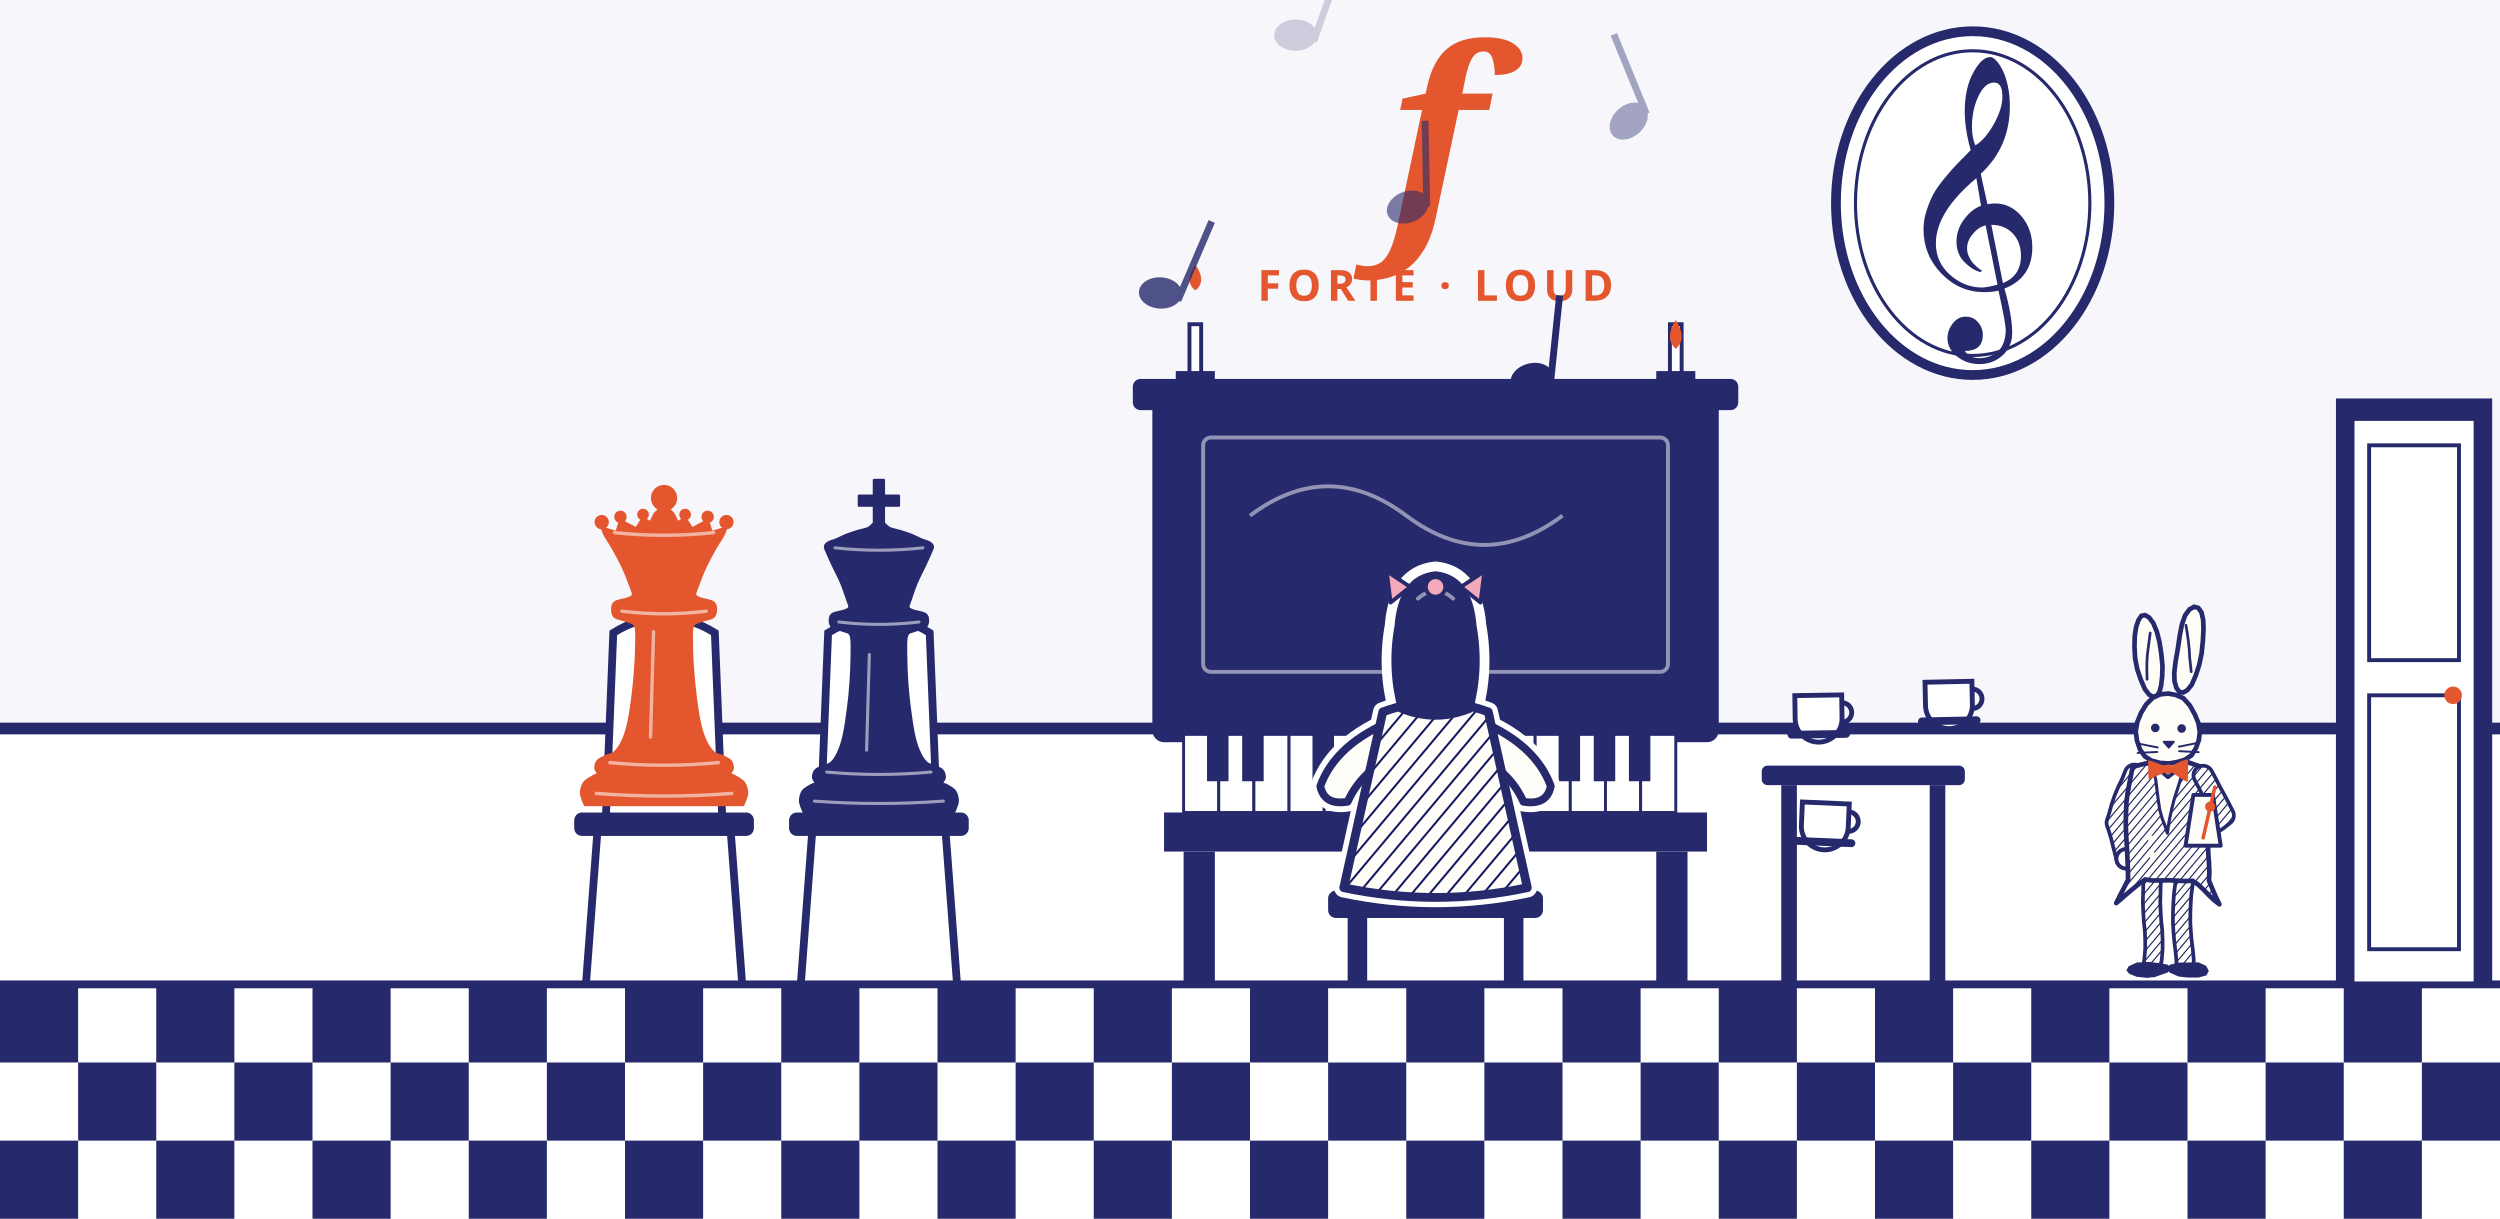
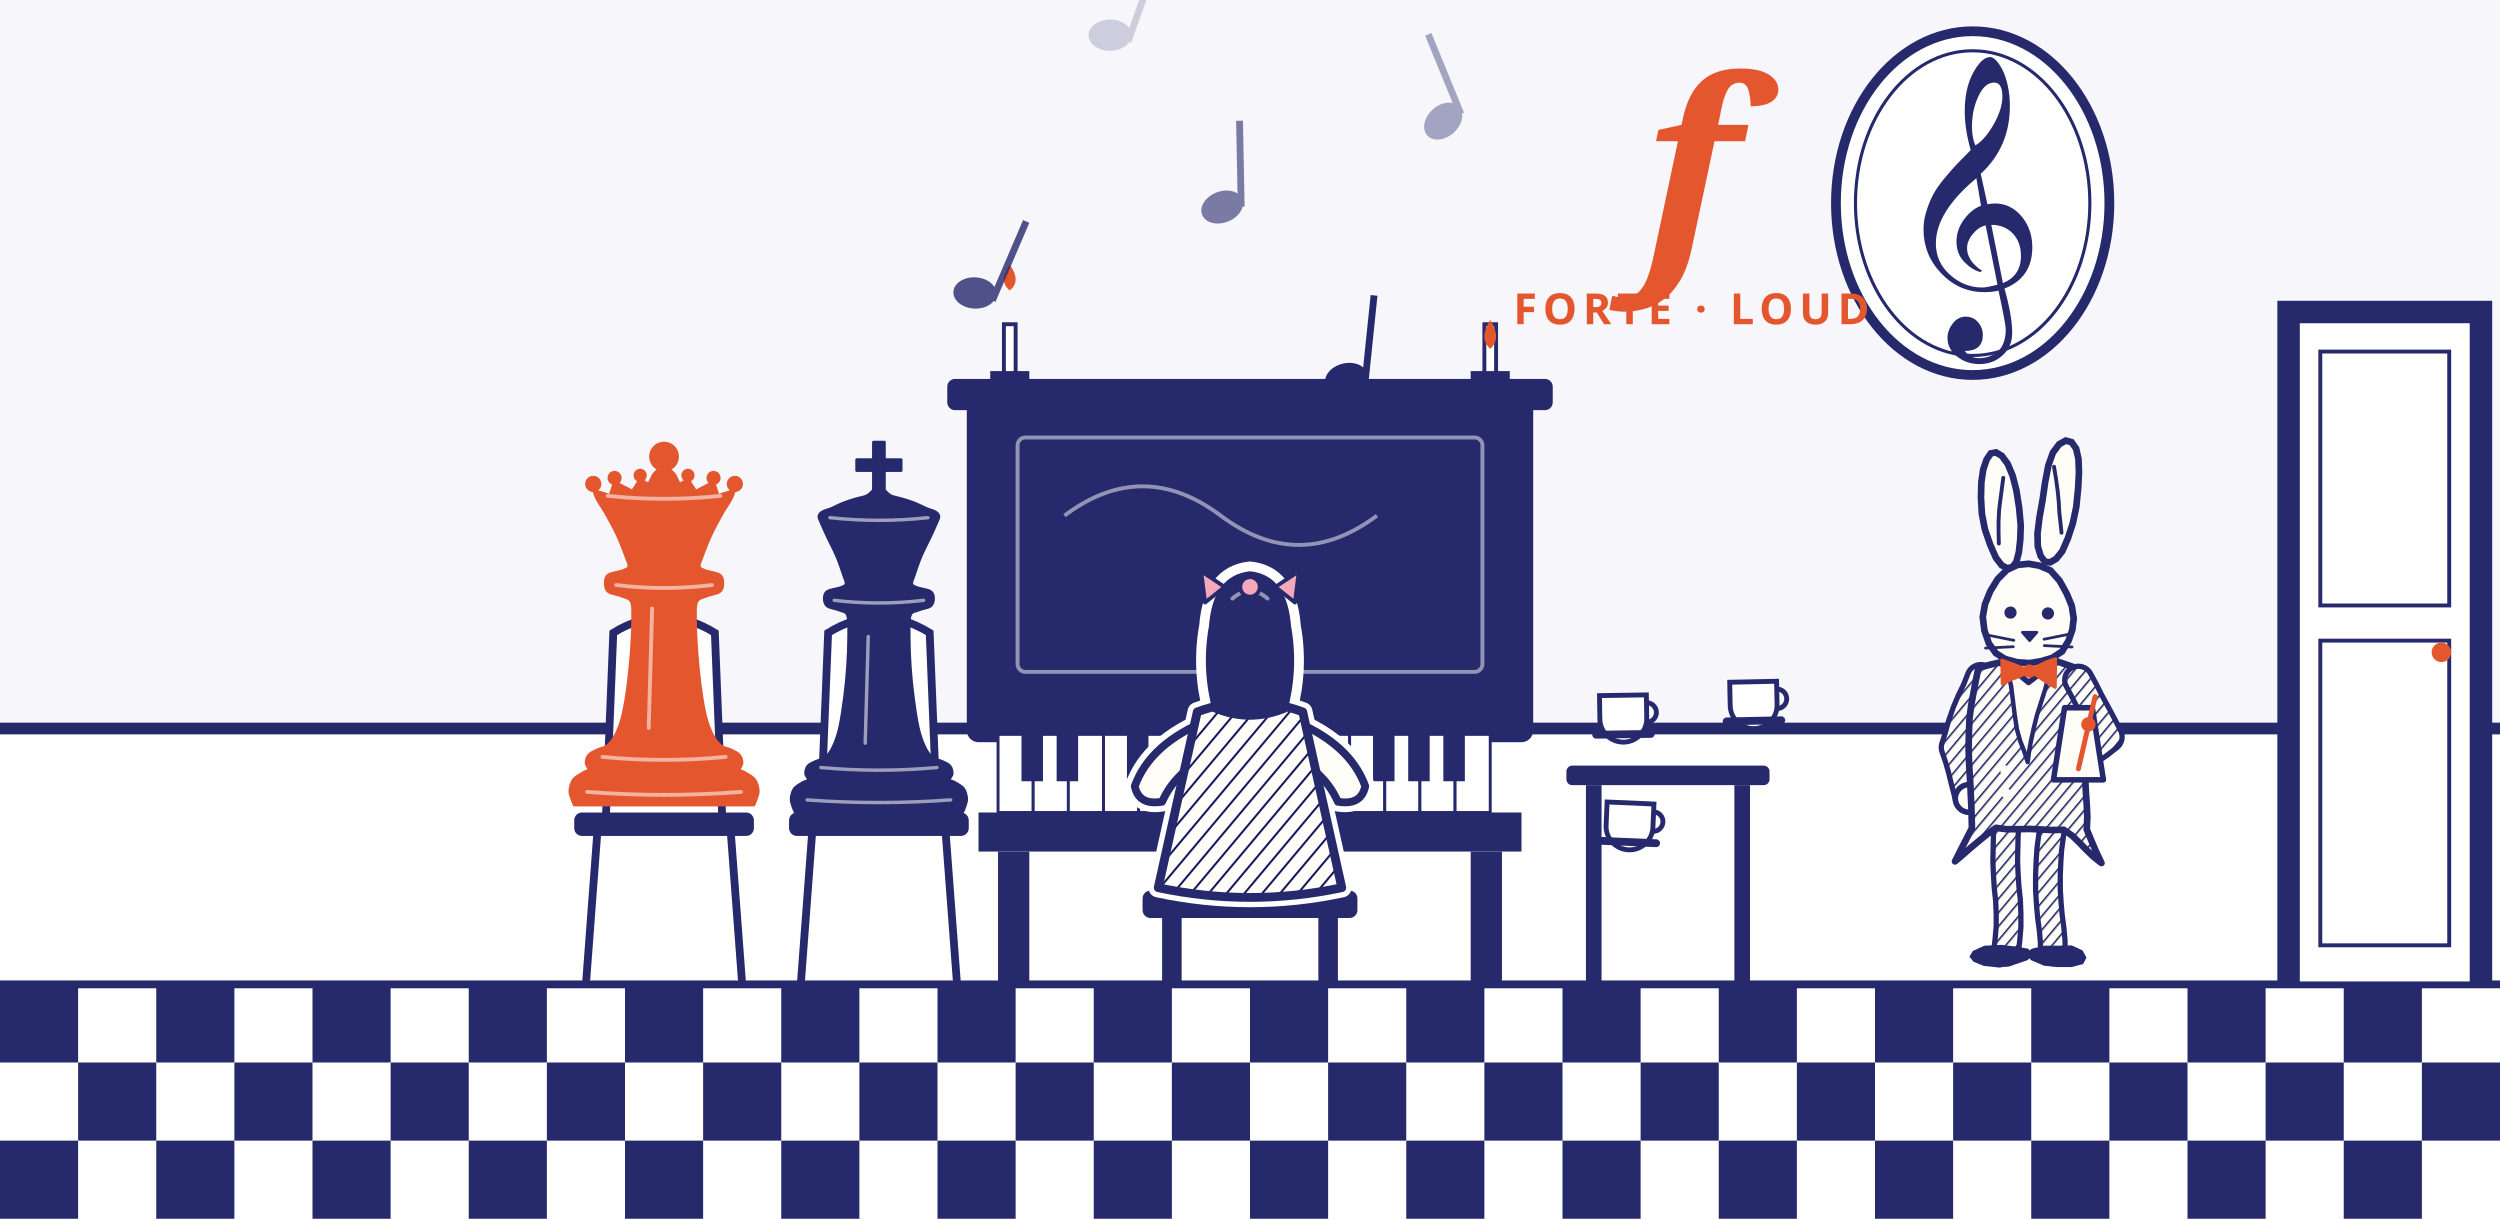
<svg xmlns="http://www.w3.org/2000/svg" viewBox="0 96 1280 624">
  <rect width="1280" height="600" fill="#f6f6fb" />
  <rect width="1280" height="16" fill="#26296b" />
  <rect y="16" width="1280" height="2" fill="#fff" />
  <rect x="6" y="24" width="8" height="8" fill="#26296b" />
  <rect x="22" y="24" width="8" height="8" fill="#26296b" />
  <rect x="38" y="24" width="8" height="8" fill="#26296b" />
  <rect x="54" y="24" width="8" height="8" fill="#26296b" />
  <rect x="70" y="24" width="8" height="8" fill="#26296b" />
  <rect x="86" y="24" width="8" height="8" fill="#26296b" />
  <rect x="102" y="24" width="8" height="8" fill="#26296b" />
  <rect x="118" y="24" width="8" height="8" fill="#26296b" />
  <rect x="134" y="24" width="8" height="8" fill="#26296b" />
  <rect x="150" y="24" width="8" height="8" fill="#26296b" />
  <rect x="166" y="24" width="8" height="8" fill="#26296b" />
  <rect x="182" y="24" width="8" height="8" fill="#26296b" />
  <rect x="198" y="24" width="8" height="8" fill="#26296b" />
  <rect x="214" y="24" width="8" height="8" fill="#26296b" />
  <rect x="230" y="24" width="8" height="8" fill="#26296b" />
  <rect x="246" y="24" width="8" height="8" fill="#26296b" />
  <rect x="262" y="24" width="8" height="8" fill="#26296b" />
  <rect x="278" y="24" width="8" height="8" fill="#26296b" />
  <rect x="294" y="24" width="8" height="8" fill="#26296b" />
  <rect x="310" y="24" width="8" height="8" fill="#26296b" />
  <rect x="326" y="24" width="8" height="8" fill="#26296b" />
  <rect x="342" y="24" width="8" height="8" fill="#26296b" />
  <rect x="358" y="24" width="8" height="8" fill="#26296b" />
  <rect x="374" y="24" width="8" height="8" fill="#26296b" />
  <rect x="390" y="24" width="8" height="8" fill="#26296b" />
  <rect x="406" y="24" width="8" height="8" fill="#26296b" />
  <rect x="422" y="24" width="8" height="8" fill="#26296b" />
  <rect x="438" y="24" width="8" height="8" fill="#26296b" />
  <rect x="454" y="24" width="8" height="8" fill="#26296b" />
  <rect x="470" y="24" width="8" height="8" fill="#26296b" />
  <rect x="486" y="24" width="8" height="8" fill="#26296b" />
  <rect x="502" y="24" width="8" height="8" fill="#26296b" />
  <rect x="518" y="24" width="8" height="8" fill="#26296b" />
  <rect x="534" y="24" width="8" height="8" fill="#26296b" />
  <rect x="550" y="24" width="8" height="8" fill="#26296b" />
  <rect x="566" y="24" width="8" height="8" fill="#26296b" />
  <rect x="582" y="24" width="8" height="8" fill="#26296b" />
  <rect x="598" y="24" width="8" height="8" fill="#26296b" />
  <rect x="614" y="24" width="8" height="8" fill="#26296b" />
  <rect x="630" y="24" width="8" height="8" fill="#26296b" />
  <rect x="646" y="24" width="8" height="8" fill="#26296b" />
  <rect x="662" y="24" width="8" height="8" fill="#26296b" />
  <rect x="678" y="24" width="8" height="8" fill="#26296b" />
  <rect x="694" y="24" width="8" height="8" fill="#26296b" />
  <rect x="710" y="24" width="8" height="8" fill="#26296b" />
  <rect x="726" y="24" width="8" height="8" fill="#26296b" />
  <rect x="742" y="24" width="8" height="8" fill="#26296b" />
  <rect x="758" y="24" width="8" height="8" fill="#26296b" />
  <rect x="774" y="24" width="8" height="8" fill="#26296b" />
  <rect x="790" y="24" width="8" height="8" fill="#26296b" />
  <rect x="806" y="24" width="8" height="8" fill="#26296b" />
  <rect x="822" y="24" width="8" height="8" fill="#26296b" />
  <rect x="838" y="24" width="8" height="8" fill="#26296b" />
  <rect x="854" y="24" width="8" height="8" fill="#26296b" />
  <rect x="870" y="24" width="8" height="8" fill="#26296b" />
  <rect x="886" y="24" width="8" height="8" fill="#26296b" />
  <rect x="902" y="24" width="8" height="8" fill="#26296b" />
  <rect x="918" y="24" width="8" height="8" fill="#26296b" />
  <rect x="934" y="24" width="8" height="8" fill="#26296b" />
  <rect x="950" y="24" width="8" height="8" fill="#26296b" />
  <rect x="966" y="24" width="8" height="8" fill="#26296b" />
  <rect x="982" y="24" width="8" height="8" fill="#26296b" />
  <rect x="998" y="24" width="8" height="8" fill="#26296b" />
  <rect x="1014" y="24" width="8" height="8" fill="#26296b" />
  <rect x="1030" y="24" width="8" height="8" fill="#26296b" />
  <rect x="1046" y="24" width="8" height="8" fill="#26296b" />
  <rect x="1062" y="24" width="8" height="8" fill="#26296b" />
  <rect x="1078" y="24" width="8" height="8" fill="#26296b" />
  <rect x="1094" y="24" width="8" height="8" fill="#26296b" />
  <rect x="1110" y="24" width="8" height="8" fill="#26296b" />
  <rect x="1126" y="24" width="8" height="8" fill="#26296b" />
  <rect x="1142" y="24" width="8" height="8" fill="#26296b" />
  <rect x="1158" y="24" width="8" height="8" fill="#26296b" />
  <rect x="1174" y="24" width="8" height="8" fill="#26296b" />
  <rect x="1190" y="24" width="8" height="8" fill="#26296b" />
  <rect x="1206" y="24" width="8" height="8" fill="#26296b" />
  <rect x="1222" y="24" width="8" height="8" fill="#26296b" />
  <rect x="1238" y="24" width="8" height="8" fill="#26296b" />
  <rect x="1254" y="24" width="8" height="8" fill="#26296b" />
  <rect x="1270" y="24" width="8" height="8" fill="#26296b" />
  <rect y="38" width="1280" height="2" fill="#26296b" />
  <g transform="translate(1010 200)">
    <ellipse rx="70" ry="88" fill="#fff" stroke="#26296b" stroke-width="5" />
    <ellipse rx="60" ry="78" fill="none" stroke="#26296b" stroke-width="1.6" />
    <g id="clefp" opacity="1">
      <text x="-2" y="44" text-anchor="middle" font-family="NM" font-size="132" fill="#26296b">𝄞</text>
    </g>
    <g id="cristo" opacity="0">
      <text y="-12" text-anchor="middle" font-family="Playfair Display,serif" font-weight="900" font-size="34" fill="#26296b">c. 1700</text>
      <text y="20" text-anchor="middle" font-family="Playfair Display,serif" font-style="italic" font-size="19" fill="#e4572e">Florence</text>
      <text y="46" text-anchor="middle" font-family="Playfair Display,serif" font-style="italic" font-size="14" fill="#26296b">piano e forte</text>
    </g>
  </g>
  <rect y="470" width="1280" height="130" fill="#fff" />
  <rect y="466" width="1280" height="6" fill="#26296b" />
  <rect y="600" width="1280" height="120" fill="#fff" />
  <rect x="0" y="600" width="40" height="40" fill="#26296b" />
  <rect x="80" y="600" width="40" height="40" fill="#26296b" />
  <rect x="160" y="600" width="40" height="40" fill="#26296b" />
  <rect x="240" y="600" width="40" height="40" fill="#26296b" />
  <rect x="320" y="600" width="40" height="40" fill="#26296b" />
  <rect x="400" y="600" width="40" height="40" fill="#26296b" />
  <rect x="480" y="600" width="40" height="40" fill="#26296b" />
  <rect x="560" y="600" width="40" height="40" fill="#26296b" />
  <rect x="640" y="600" width="40" height="40" fill="#26296b" />
  <rect x="720" y="600" width="40" height="40" fill="#26296b" />
  <rect x="800" y="600" width="40" height="40" fill="#26296b" />
  <rect x="880" y="600" width="40" height="40" fill="#26296b" />
  <rect x="960" y="600" width="40" height="40" fill="#26296b" />
  <rect x="1040" y="600" width="40" height="40" fill="#26296b" />
  <rect x="1120" y="600" width="40" height="40" fill="#26296b" />
  <rect x="1200" y="600" width="40" height="40" fill="#26296b" />
  <rect x="40" y="640" width="40" height="40" fill="#26296b" />
  <rect x="120" y="640" width="40" height="40" fill="#26296b" />
  <rect x="200" y="640" width="40" height="40" fill="#26296b" />
  <rect x="280" y="640" width="40" height="40" fill="#26296b" />
  <rect x="360" y="640" width="40" height="40" fill="#26296b" />
  <rect x="440" y="640" width="40" height="40" fill="#26296b" />
  <rect x="520" y="640" width="40" height="40" fill="#26296b" />
  <rect x="600" y="640" width="40" height="40" fill="#26296b" />
  <rect x="680" y="640" width="40" height="40" fill="#26296b" />
  <rect x="760" y="640" width="40" height="40" fill="#26296b" />
  <rect x="840" y="640" width="40" height="40" fill="#26296b" />
  <rect x="920" y="640" width="40" height="40" fill="#26296b" />
  <rect x="1000" y="640" width="40" height="40" fill="#26296b" />
  <rect x="1080" y="640" width="40" height="40" fill="#26296b" />
  <rect x="1160" y="640" width="40" height="40" fill="#26296b" />
  <rect x="1240" y="640" width="40" height="40" fill="#26296b" />
  <rect x="0" y="680" width="40" height="40" fill="#26296b" />
  <rect x="80" y="680" width="40" height="40" fill="#26296b" />
  <rect x="160" y="680" width="40" height="40" fill="#26296b" />
  <rect x="240" y="680" width="40" height="40" fill="#26296b" />
  <rect x="320" y="680" width="40" height="40" fill="#26296b" />
  <rect x="400" y="680" width="40" height="40" fill="#26296b" />
  <rect x="480" y="680" width="40" height="40" fill="#26296b" />
  <rect x="560" y="680" width="40" height="40" fill="#26296b" />
  <rect x="640" y="680" width="40" height="40" fill="#26296b" />
  <rect x="720" y="680" width="40" height="40" fill="#26296b" />
  <rect x="800" y="680" width="40" height="40" fill="#26296b" />
  <rect x="880" y="680" width="40" height="40" fill="#26296b" />
  <rect x="960" y="680" width="40" height="40" fill="#26296b" />
  <rect x="1040" y="680" width="40" height="40" fill="#26296b" />
  <rect x="1120" y="680" width="40" height="40" fill="#26296b" />
  <rect x="1200" y="680" width="40" height="40" fill="#26296b" />
  <rect y="598" width="1280" height="4" fill="#26296b" />
  <path d="M300 600 L306 520 L374 520 L380 600" fill="none" stroke="#26296b" stroke-width="4" />
  <path d="M310 520 L314 420 Q340 404 366 420 L370 520" fill="#fff" stroke="#26296b" stroke-width="4" />
  <rect x="294" y="512" width="92" height="12" rx="4" fill="#26296b" />
  <path d="M410 600 L416 520 L484 520 L490 600" fill="none" stroke="#26296b" stroke-width="4" />
  <path d="M420 520 L424 420 Q450 404 476 420 L480 520" fill="#fff" stroke="#26296b" stroke-width="4" />
  <rect x="404" y="512" width="92" height="12" rx="4" fill="#26296b" />
-   <g id="queen" transform="translate(340 508) rotate(0) scale(1.924)">
+   <g id="queen" transform="translate(340 508) rotate(0) scale(2.184)">
    <g fill="#e4572e" stroke="#e4572e" stroke-width="0.8" stroke-linejoin="round">
      <path d="M-21 0 L21 0 C21.1 -0.25 21.43 -0.93 21.6 -1.5 C21.77 -2.07 22.07 -2.68 22 -3.4 C21.93 -4.12 21.7 -5.13 21.2 -5.8 C20.7 -6.47 19.6 -7 19 -7.4 C18.4 -7.8 17.73 -7.8 17.6 -8.2 C17.47 -8.6 18.2 -9.23 18.2 -9.8 C18.2 -10.37 18.03 -11.1 17.6 -11.6 C17.17 -12.1 16.33 -12.43 15.6 -12.8 C14.87 -13.17 13.93 -13.18 13.2 -13.8 C12.47 -14.42 11.8 -15.3 11.2 -16.5 C10.6 -17.7 10.07 -19.08 9.6 -21 C9.13 -22.92 8.73 -25.5 8.4 -28 C8.07 -30.5 7.78 -33.5 7.6 -36 C7.42 -38.5 7.3 -41.07 7.3 -43 C7.3 -44.93 7.15 -46.6 7.6 -47.6 C8.05 -48.6 9.1 -48.6 10 -49 C10.9 -49.4 12.38 -49.52 13 -50 C13.62 -50.48 13.7 -51.27 13.7 -51.9 C13.7 -52.53 13.68 -53.32 13 -53.8 C12.32 -54.28 10.4 -54.47 9.6 -54.8 C8.8 -55.13 8.33 -55.27 8.2 -55.8 C8.07 -56.33 8.37 -56.8 8.8 -58 C9.23 -59.2 10.03 -61.33 10.8 -63 C11.57 -64.67 12.6 -66.57 13.4 -68 C14.2 -69.43 15.1 -70.67 15.6 -71.6 C16.1 -72.53 16.27 -73.27 16.4 -73.6 L12.6 -72.4 L11.6 -75.6 L7.4 -73.4 L5.6 -76.2 L3.6 -75 L2.4 -77.4 L1.2 -78.6 L-1.2 -78.6 L-2.4 -77.4 L-3.6 -75 L-5.6 -76.2 L-7.4 -73.4 L-11.6 -75.6 L-12.6 -72.4 L-16.4 -73.6 C-16.27 -73.27 -16.1 -72.53 -15.6 -71.6 C-15.1 -70.67 -14.2 -69.43 -13.4 -68 C-12.6 -66.57 -11.57 -64.67 -10.8 -63 C-10.03 -61.33 -9.23 -59.2 -8.8 -58 C-8.37 -56.8 -8.07 -56.33 -8.2 -55.8 C-8.33 -55.27 -8.8 -55.13 -9.6 -54.8 C-10.4 -54.47 -12.32 -54.28 -13 -53.8 C-13.68 -53.32 -13.7 -52.53 -13.7 -51.9 C-13.7 -51.27 -13.62 -50.48 -13 -50 C-12.38 -49.52 -10.9 -49.4 -10 -49 C-9.1 -48.6 -8.05 -48.6 -7.6 -47.6 C-7.15 -46.6 -7.3 -44.93 -7.3 -43 C-7.3 -41.07 -7.42 -38.5 -7.6 -36 C-7.78 -33.5 -8.07 -30.5 -8.4 -28 C-8.73 -25.5 -9.13 -22.92 -9.6 -21 C-10.07 -19.08 -10.6 -17.7 -11.2 -16.5 C-11.8 -15.3 -12.47 -14.42 -13.2 -13.8 C-13.93 -13.18 -14.87 -13.17 -15.6 -12.8 C-16.33 -12.43 -17.17 -12.1 -17.6 -11.6 C-18.03 -11.1 -18.2 -10.37 -18.2 -9.8 C-18.2 -9.23 -17.47 -8.6 -17.6 -8.2 C-17.73 -7.8 -18.4 -7.8 -19 -7.4 C-19.6 -7 -20.7 -6.47 -21.2 -5.8 C-21.7 -5.13 -21.93 -4.12 -22 -3.4 C-22.07 -2.68 -21.77 -2.07 -21.6 -1.5 C-21.43 -0.93 -21.1 -0.25 -21 0 Z" />
      <circle cx="16.6" cy="-75.2" r="1.5" />
      <circle cx="11.6" cy="-76.6" r="1.25" />
      <circle cx="5.6" cy="-77.2" r="1.15" />
      <circle cx="-5.6" cy="-77.2" r="1.15" />
      <circle cx="-11.6" cy="-76.6" r="1.25" />
      <circle cx="-16.6" cy="-75.2" r="1.5" />
      <circle cx="0" cy="-81.6" r="3.1" />
    </g>
    <g fill="none" stroke="#fff" stroke-opacity="0.55" stroke-width="0.9" stroke-linecap="round">
      <path d="M-18.04 -3 Q0 -1.6 18.04 -3" />
      <path d="M-14.43 -11.2 Q0 -9.8 14.43 -11.2" />
      <path d="M-11.23 -51.5 Q0 -50.1 11.23 -51.5" />
      <path d="M-13.19 -72.4 Q0 -71 13.19 -72.4" />
      <path d="M-3.6 -18 L-2.8 -46" />
    </g>
  </g>
-   <g id="king" transform="translate(450 511.5863) rotate(0) scale(1.75)">
+   <g id="king" transform="translate(450 511.5863) rotate(0) scale(1.95)">
    <g fill="#26296b" stroke="#26296b" stroke-width="0.8" stroke-linejoin="round">
      <path d="M-22 0 L22 0 C22.1 -0.25 22.43 -0.92 22.6 -1.5 C22.77 -2.08 23.07 -2.75 23 -3.5 C22.93 -4.25 22.7 -5.32 22.2 -6 C21.7 -6.68 20.62 -7.2 20 -7.6 C19.38 -8 18.63 -8 18.5 -8.4 C18.37 -8.8 19.18 -9.4 19.2 -10 C19.22 -10.6 19.05 -11.47 18.6 -12 C18.15 -12.53 17.27 -12.83 16.5 -13.2 C15.73 -13.57 14.75 -13.57 14 -14.2 C13.25 -14.83 12.62 -15.7 12 -17 C11.38 -18.3 10.8 -19.83 10.3 -22 C9.8 -24.17 9.35 -27.33 9 -30 C8.65 -32.67 8.38 -35.33 8.2 -38 C8.02 -40.67 7.9 -43.73 7.9 -46 C7.9 -48.27 7.77 -50.43 8.2 -51.6 C8.63 -52.77 9.62 -52.6 10.5 -53 C11.38 -53.4 12.87 -53.52 13.5 -54 C14.13 -54.48 14.3 -55.27 14.3 -55.9 C14.3 -56.53 14.22 -57.32 13.5 -57.8 C12.78 -58.28 10.82 -58.47 10 -58.8 C9.18 -59.13 8.73 -59.27 8.6 -59.8 C8.47 -60.33 8.8 -60.8 9.2 -62 C9.6 -63.2 10.3 -65.33 11 -67 C11.7 -68.67 12.7 -70.5 13.4 -72 C14.1 -73.5 14.82 -75.07 15.2 -76 C15.58 -76.93 15.77 -77.15 15.7 -77.6 C15.63 -78.05 15.35 -78.37 14.8 -78.7 C14.25 -79.03 13.27 -79.23 12.4 -79.6 C11.53 -79.97 10.6 -80.5 9.6 -80.9 C8.6 -81.3 7.43 -81.68 6.4 -82 C5.37 -82.32 4.1 -82.53 3.4 -82.8 C2.7 -83.07 2.4 -83.47 2.2 -83.6 L1.4 -84.4 L1.4 -89.6 L5.8 -89.6 L5.8 -92.4 L1.4 -92.4 L1.4 -97 L-1.4 -97 L-1.4 -92.4 L-5.8 -92.4 L-5.8 -89.6 L-1.4 -89.6 L-1.4 -84.4 L-2.2 -83.6 C-2.4 -83.47 -2.7 -83.07 -3.4 -82.8 C-4.1 -82.53 -5.37 -82.32 -6.4 -82 C-7.43 -81.68 -8.6 -81.3 -9.6 -80.9 C-10.6 -80.5 -11.53 -79.97 -12.4 -79.6 C-13.27 -79.23 -14.25 -79.03 -14.8 -78.7 C-15.35 -78.37 -15.63 -78.05 -15.7 -77.6 C-15.77 -77.15 -15.58 -76.93 -15.2 -76 C-14.82 -75.07 -14.1 -73.5 -13.4 -72 C-12.7 -70.5 -11.7 -68.67 -11 -67 C-10.3 -65.33 -9.6 -63.2 -9.2 -62 C-8.8 -60.8 -8.47 -60.33 -8.6 -59.8 C-8.73 -59.27 -9.18 -59.13 -10 -58.8 C-10.82 -58.47 -12.78 -58.28 -13.5 -57.8 C-14.22 -57.32 -14.3 -56.53 -14.3 -55.9 C-14.3 -55.27 -14.13 -54.48 -13.5 -54 C-12.87 -53.52 -11.38 -53.4 -10.5 -53 C-9.62 -52.6 -8.63 -52.77 -8.2 -51.6 C-7.77 -50.43 -7.9 -48.27 -7.9 -46 C-7.9 -43.73 -8.02 -40.67 -8.2 -38 C-8.38 -35.33 -8.65 -32.67 -9 -30 C-9.35 -27.33 -9.8 -24.17 -10.3 -22 C-10.8 -19.83 -11.38 -18.3 -12 -17 C-12.62 -15.7 -13.25 -14.83 -14 -14.2 C-14.75 -13.57 -15.73 -13.57 -16.5 -13.2 C-17.27 -12.83 -18.15 -12.53 -18.6 -12 C-19.05 -11.47 -19.22 -10.6 -19.2 -10 C-19.18 -9.4 -18.37 -8.8 -18.5 -8.4 C-18.63 -8 -19.38 -8 -20 -7.6 C-20.62 -7.2 -21.7 -6.68 -22.2 -6 C-22.7 -5.32 -22.93 -4.25 -23 -3.5 C-23.07 -2.75 -22.77 -2.08 -22.6 -1.5 C-22.43 -0.92 -22.1 -0.25 -22 0 Z" />
    </g>
    <g fill="none" stroke="#fff" stroke-opacity="0.55" stroke-width="0.9" stroke-linecap="round">
      <path d="M-18.86 -3.1 Q0 -1.7 18.86 -3.1" />
      <path d="M-15.25 -11.6 Q0 -10.2 15.25 -11.6" />
      <path d="M-11.73 -55.5 Q0 -54.1 11.73 -55.5" />
      <path d="M-12.87 -77.2 Q0 -75.8 12.87 -77.2" />
      <path d="M-3.6 -18 L-2.8 -46" />
    </g>
  </g>
-   <g id="piano">
-     <rect x="590" y="300" width="290" height="176" rx="6" fill="#26296b" />
-     <rect x="580" y="290" width="310" height="16" rx="4" fill="#26296b" />
-     <rect x="616" y="320" width="238" height="120" rx="4" fill="none" stroke="#fff" stroke-opacity=".5" stroke-width="2" />
-     <path d="M640 360 q40 -30 80 0 q40 30 80 0" fill="none" stroke="#fff" stroke-opacity=".5" stroke-width="2" />
-     <rect x="606" y="472" width="18" height="40" fill="#fff" stroke="#26296b" stroke-width="1.5" />
-     <rect x="624" y="472" width="18" height="40" fill="#fff" stroke="#26296b" stroke-width="1.5" />
-     <rect x="642" y="472" width="18" height="40" fill="#fff" stroke="#26296b" stroke-width="1.5" />
-     <rect x="660" y="472" width="18" height="40" fill="#fff" stroke="#26296b" stroke-width="1.5" />
-     <rect x="678" y="472" width="18" height="40" fill="#fff" stroke="#26296b" stroke-width="1.5" />
-     <rect x="696" y="472" width="18" height="40" fill="#fff" stroke="#26296b" stroke-width="1.5" />
-     <rect x="714" y="472" width="18" height="40" fill="#fff" stroke="#26296b" stroke-width="1.5" />
-     <rect x="732" y="472" width="18" height="40" fill="#fff" stroke="#26296b" stroke-width="1.5" />
-     <rect x="750" y="472" width="18" height="40" fill="#fff" stroke="#26296b" stroke-width="1.5" />
-     <rect x="768" y="472" width="18" height="40" fill="#fff" stroke="#26296b" stroke-width="1.5" />
-     <rect x="786" y="472" width="18" height="40" fill="#fff" stroke="#26296b" stroke-width="1.5" />
-     <rect x="804" y="472" width="18" height="40" fill="#fff" stroke="#26296b" stroke-width="1.5" />
-     <rect x="822" y="472" width="18" height="40" fill="#fff" stroke="#26296b" stroke-width="1.5" />
-     <rect x="840" y="472" width="18" height="40" fill="#fff" stroke="#26296b" stroke-width="1.5" />
-     <rect x="618" y="472" width="11" height="24" fill="#26296b" />
-     <rect x="636" y="472" width="11" height="24" fill="#26296b" />
-     <rect x="672" y="472" width="11" height="24" fill="#26296b" />
-     <rect x="690" y="472" width="11" height="24" fill="#26296b" />
-     <rect x="708" y="472" width="11" height="24" fill="#26296b" />
-     <rect x="744" y="472" width="11" height="24" fill="#26296b" />
-     <rect x="762" y="472" width="11" height="24" fill="#26296b" />
-     <rect x="798" y="472" width="11" height="24" fill="#26296b" />
-     <rect x="816" y="472" width="11" height="24" fill="#26296b" />
-     <rect x="834" y="472" width="11" height="24" fill="#26296b" />
-     <rect x="596" y="512" width="278" height="20" fill="#26296b" />
-     <rect x="606" y="532" width="16" height="68" fill="#26296b" />
-     <rect x="848" y="532" width="16" height="68" fill="#26296b" />
-     <rect x="609" y="262" width="6" height="28" fill="#fff" stroke="#26296b" stroke-width="2" />
-     <rect x="602" y="286" width="20" height="5" fill="#26296b" />
-     <path id="pf0" d="M612 246 q6 9 0 14 q-6 -5 0 -14 z" fill="#e4572e" transform="scale(1 0.9410774)" style="transform-origin: center bottom; transform-box: fill-box;" />
-     <rect x="855" y="262" width="6" height="28" fill="#fff" stroke="#26296b" stroke-width="2" />
-     <rect x="848" y="286" width="20" height="5" fill="#26296b" />
-     <path id="pf1" d="M858 246 q6 9 0 14 q-6 -5 0 -14 z" fill="#e4572e" transform="scale(1 1.056129)" style="transform-origin: center bottom; transform-box: fill-box;" />
-   </g>
-   <rect x="680" y="552" width="110" height="14" rx="4" fill="#26296b" />
-   <rect x="690" y="566" width="10" height="34" fill="#26296b" />
-   <rect x="770" y="566" width="10" height="34" fill="#26296b" />
-   <defs>
-     <pattern id="hcl" width="7" height="7" patternUnits="userSpaceOnUse" patternTransform="rotate(40)">
-       <rect width="7" height="7" fill="#fffdf7" />
-       <line x1="0" y1="0" x2="0" y2="7" stroke="#26296b" stroke-width="2.2" />
-     </pattern>
-   </defs>
-   <g id="clara" transform="translate(0 -1.508543)">
-     <g fill="none" stroke="#fff" stroke-width="10" stroke-linejoin="round">
-       <path d="M714 466 Q684 478 676 500 Q678 510 690 508 Q698 490 720 482 Z" />
-       <path d="M756 466 Q786 478 794 500 Q792 510 780 508 Q772 490 750 482 Z" />
-       <path d="M708 462 Q735 452 762 462 L782 552 Q735 562 688 552 Z" />
-       <path d="M714 418 Q716 392 735 390 Q754 392 756 418 Q760 440 754 462 Q735 470 716 462 Q710 440 714 418 Z" />
-     </g>
-     <path d="M714 466 Q684 478 676 500 Q678 510 690 508 Q698 490 720 482 Z" fill="#fffdf7" stroke="#26296b" stroke-width="4" stroke-linejoin="round" />
-     <path d="M756 466 Q786 478 794 500 Q792 510 780 508 Q772 490 750 482 Z" fill="#fffdf7" stroke="#26296b" stroke-width="4" stroke-linejoin="round" />
-     <path d="M708 462 Q735 452 762 462 L782 552 Q735 562 688 552 Z" fill="url(#hcl)" stroke="#26296b" stroke-width="4.5" stroke-linejoin="round" />
-     <path d="M714 418 Q716 392 735 390 Q754 392 756 418 Q760 440 754 462 Q735 470 716 462 Q710 440 714 418 Z" fill="#26296b" />
-     <path d="M726 404 q9 -8 18 0" fill="none" stroke="#fff" stroke-width="2" stroke-opacity=".5" stroke-linecap="round" />
-     <path d="M722 398 l-12 -8 l2 16 z M748 398 l12 -8 l-2 16 z" fill="#f4a9bb" stroke="#26296b" stroke-width="2" stroke-linejoin="round" />
-     <circle cx="735" cy="398" r="5" fill="#f4a9bb" stroke="#26296b" stroke-width="2" />
-   </g>
-   <g id="butler" transform="translate(1030 395) scale(1.0)">
+   <g transform="translate(-95 0)">
+     <g id="piano">
+       <rect x="590" y="300" width="290" height="176" rx="6" fill="#26296b" />
+       <rect x="580" y="290" width="310" height="16" rx="4" fill="#26296b" />
+       <rect x="616" y="320" width="238" height="120" rx="4" fill="none" stroke="#fff" stroke-opacity=".5" stroke-width="2" />
+       <path d="M640 360 q40 -30 80 0 q40 30 80 0" fill="none" stroke="#fff" stroke-opacity=".5" stroke-width="2" />
+       <rect x="606" y="472" width="18" height="40" fill="#fff" stroke="#26296b" stroke-width="1.5" />
+       <rect x="624" y="472" width="18" height="40" fill="#fff" stroke="#26296b" stroke-width="1.5" />
+       <rect x="642" y="472" width="18" height="40" fill="#fff" stroke="#26296b" stroke-width="1.5" />
+       <rect x="660" y="472" width="18" height="40" fill="#fff" stroke="#26296b" stroke-width="1.5" />
+       <rect x="678" y="472" width="18" height="40" fill="#fff" stroke="#26296b" stroke-width="1.5" />
+       <rect x="696" y="472" width="18" height="40" fill="#fff" stroke="#26296b" stroke-width="1.5" />
+       <rect x="714" y="472" width="18" height="40" fill="#fff" stroke="#26296b" stroke-width="1.5" />
+       <rect x="732" y="472" width="18" height="40" fill="#fff" stroke="#26296b" stroke-width="1.5" />
+       <rect x="750" y="472" width="18" height="40" fill="#fff" stroke="#26296b" stroke-width="1.5" />
+       <rect x="768" y="472" width="18" height="40" fill="#fff" stroke="#26296b" stroke-width="1.5" />
+       <rect x="786" y="472" width="18" height="40" fill="#fff" stroke="#26296b" stroke-width="1.5" />
+       <rect x="804" y="472" width="18" height="40" fill="#fff" stroke="#26296b" stroke-width="1.5" />
+       <rect x="822" y="472" width="18" height="40" fill="#fff" stroke="#26296b" stroke-width="1.5" />
+       <rect x="840" y="472" width="18" height="40" fill="#fff" stroke="#26296b" stroke-width="1.5" />
+       <rect x="618" y="472" width="11" height="24" fill="#26296b" />
+       <rect x="636" y="472" width="11" height="24" fill="#26296b" />
+       <rect x="672" y="472" width="11" height="24" fill="#26296b" />
+       <rect x="690" y="472" width="11" height="24" fill="#26296b" />
+       <rect x="708" y="472" width="11" height="24" fill="#26296b" />
+       <rect x="744" y="472" width="11" height="24" fill="#26296b" />
+       <rect x="762" y="472" width="11" height="24" fill="#26296b" />
+       <rect x="798" y="472" width="11" height="24" fill="#26296b" />
+       <rect x="816" y="472" width="11" height="24" fill="#26296b" />
+       <rect x="834" y="472" width="11" height="24" fill="#26296b" />
+       <rect x="596" y="512" width="278" height="20" fill="#26296b" />
+       <rect x="606" y="532" width="16" height="68" fill="#26296b" />
+       <rect x="848" y="532" width="16" height="68" fill="#26296b" />
+       <rect x="609" y="262" width="6" height="28" fill="#fff" stroke="#26296b" stroke-width="2" />
+       <rect x="602" y="286" width="20" height="5" fill="#26296b" />
+       <path id="pf0" d="M612 246 q6 9 0 14 q-6 -5 0 -14 z" fill="#e4572e" transform="scale(1 0.9410774)" style="transform-origin: center bottom; transform-box: fill-box;" />
+       <rect x="855" y="262" width="6" height="28" fill="#fff" stroke="#26296b" stroke-width="2" />
+       <rect x="848" y="286" width="20" height="5" fill="#26296b" />
+       <path id="pf1" d="M858 246 q6 9 0 14 q-6 -5 0 -14 z" fill="#e4572e" transform="scale(1 1.056129)" style="transform-origin: center bottom; transform-box: fill-box;" />
+     </g>
+     <rect x="680" y="552" width="110" height="14" rx="4" fill="#26296b" />
+     <rect x="690" y="566" width="10" height="34" fill="#26296b" />
+     <rect x="770" y="566" width="10" height="34" fill="#26296b" />
+     <defs>
+       <pattern id="hcl" width="7" height="7" patternUnits="userSpaceOnUse" patternTransform="rotate(40)">
+         <rect width="7" height="7" fill="#fffdf7" />
+         <line x1="0" y1="0" x2="0" y2="7" stroke="#26296b" stroke-width="2.2" />
+       </pattern>
+     </defs>
+     <g id="clara" transform="translate(0 -1.508543)">
+       <g fill="none" stroke="#fff" stroke-width="10" stroke-linejoin="round">
+         <path d="M714 466 Q684 478 676 500 Q678 510 690 508 Q698 490 720 482 Z" />
+         <path d="M756 466 Q786 478 794 500 Q792 510 780 508 Q772 490 750 482 Z" />
+         <path d="M708 462 Q735 452 762 462 L782 552 Q735 562 688 552 Z" />
+         <path d="M714 418 Q716 392 735 390 Q754 392 756 418 Q760 440 754 462 Q735 470 716 462 Q710 440 714 418 Z" />
+       </g>
+       <path d="M714 466 Q684 478 676 500 Q678 510 690 508 Q698 490 720 482 Z" fill="#fffdf7" stroke="#26296b" stroke-width="4" stroke-linejoin="round" />
+       <path d="M756 466 Q786 478 794 500 Q792 510 780 508 Q772 490 750 482 Z" fill="#fffdf7" stroke="#26296b" stroke-width="4" stroke-linejoin="round" />
+       <path d="M708 462 Q735 452 762 462 L782 552 Q735 562 688 552 Z" fill="url(#hcl)" stroke="#26296b" stroke-width="4.5" stroke-linejoin="round" />
+       <path d="M714 418 Q716 392 735 390 Q754 392 756 418 Q760 440 754 462 Q735 470 716 462 Q710 440 714 418 Z" fill="#26296b" />
+       <path d="M726 404 q9 -8 18 0" fill="none" stroke="#fff" stroke-width="2" stroke-opacity=".5" stroke-linecap="round" />
+       <path d="M722 398 l-12 -8 l2 16 z M748 398 l12 -8 l-2 16 z" fill="#f4a9bb" stroke="#26296b" stroke-width="2" stroke-linejoin="round" />
+       <circle cx="735" cy="398" r="5" fill="#f4a9bb" stroke="#26296b" stroke-width="2" />
+     </g>
+   </g>
+   <g id="butler" transform="translate(925 305) scale(1.42)">
    <defs>
      <pattern id="hprabbit20" width="3.2" height="3.2" patternUnits="userSpaceOnUse" patternTransform="rotate(40)">
        <rect width="3.2" height="3.2" fill="#fffdf7" />
        <line x1="0" y1="0" x2="0" y2="3.2" stroke="#26296b" stroke-width="1.15" />
      </pattern>
    </defs>
    <path d="M72.1 149.8l-.3 4.4-.1 4.4-.1 4.7 .2 4.8 .3 4.7 .5 4.6 .2 4.9 0 4.7-.4 4.7-.5 4.3" fill="none" stroke="#26296b" stroke-width="10.8" stroke-linecap="round" stroke-linejoin="round" />
    <path d="M72.1 149.8l-.3 4.4-.1 4.4-.1 4.7 .2 4.8 .3 4.7 .5 4.6 .2 4.9 0 4.7-.4 4.7-.5 4.3" fill="none" stroke="url(#hprabbit20)" stroke-width="7.0" stroke-linecap="round" stroke-linejoin="round" />
    <path d="M88.6 150.3l-.5 4.2-.6 4.4-.3 4.6-.2 5 0 5.1 .3 4.9 .4 4.6 .6 4.5 .4 4.3 .1 3.9" fill="none" stroke="#26296b" stroke-width="10.8" stroke-linecap="round" stroke-linejoin="round" />
    <path d="M88.6 150.3l-.5 4.2-.6 4.4-.3 4.6-.2 5 0 5.1 .3 4.9 .4 4.6 .6 4.5 .4 4.3 .1 3.9" fill="none" stroke="url(#hprabbit20)" stroke-width="7.0" stroke-linecap="round" stroke-linejoin="round" />
    <path d="M58.7 197.8l1.5 1.8 3.7 1.5 5.7.6 5.4-1.1 4.7-1.6 2-2.1-1.8-2-4.5-.8-5.2-.6-6.1.3-4.2 1.9z" fill="#26296b" stroke="#26296b" stroke-width="0" />
    <path d="M79.1 196.9l1.8 2.1 4.6 2 4.6.5 5.5 0 4.1-1.1 1.2-2.3-1.4-2.6-3.9-1.8-5.2.1-4.7 0-4.6 1.1z" fill="#26296b" stroke="#26296b" stroke-width="0" />
    <path d="M62.8 97.4l-1.7 4.3-1.9 3.9-1.7 4-1.6 4.6-1.2 4.4-1.2 3.7 1.3 3.8 1.1 3.8 .9 3.7 .9 3.5 .9 3.6" fill="none" stroke="#26296b" stroke-width="11.8" stroke-linecap="round" stroke-linejoin="round" />
    <path d="M62.8 97.4l-1.7 4.3-1.9 3.9-1.7 4-1.6 4.6-1.2 4.4-1.2 3.7 1.3 3.8 1.1 3.8 .9 3.7 .9 3.5 .9 3.6" fill="none" stroke="url(#hprabbit20)" stroke-width="8.0" stroke-linecap="round" stroke-linejoin="round" />
    <g transform="translate(0.6 0.7)">
      <circle cx="58" cy="140" r="5" fill="#fffdf7" stroke="#26296b" stroke-width="2" />
    </g>
    <path d="M61.9 93.7l-.9 4.5-.9 4.7-.8 4.4-.6 4.8-.2 5.3-.1 4.9 .1 4 .2 4.2 .3 4.6 .2 4.6 .2 4 .1 3.8 .1 3.9-2.2 4.3-2 3.9-1.9 3.8 2.6-2.2 2.6-2.3 3.1-2.6 3.3-2.7 3.2-2.3 3.7.5 3.9 0 4.5-.1 4.2.2 3.8.2 4.3-.1 3 2.1 2.8 2.7 2.4 2.5 2.5 2.4 2.9 2.3-1.9-4-1.7-4-1.7-4.1 .2-4.5-.2-4.5-.3-4.2-.2-4 0-4.1 .2-4.2 .2-4.5 .1-4.6 0-4.9-.1-4.8-.4-4.6-.8-4.4-1.2-4.4-4.1-1.5-4.7-1.6-4.7-.9-4.5-.1-5 .4-5.1 1-4.3 1z" fill="url(#hprabbit20)" stroke="#26296b" stroke-width="2.4" stroke-linejoin="round" stroke-linecap="round" />
    <path d="M71.5 92.5l1.2 3.6 1 3.9 .6 4.8 .7 5.6 .8 5.3 1.2 4.3 1.4 3.6 1.3 4 .5-3.8 .7-3.9 1-4.6 1.2-4.8 1.4-4.4 1.5-4.7 1.4-5.1 1.2-4.3-4.2-.3-4 .2-4.3.3z" fill="#fffdf7" stroke="#26296b" stroke-width="1.6" stroke-linejoin="round" stroke-linecap="round" />
    <g transform="translate(0.6 0.6)">
      <circle cx="71" cy="130" r="1.8" fill="#fffdf7" />
    </g>
    <g transform="translate(1 -1.1)">
      <circle cx="71" cy="140" r="1.8" fill="#fffdf7" />
    </g>
    <path d="M63.1 37.1l.3 5.7 1.1 5.7 1.4 5 1.7 3 1.8 1.3 1.9-.1 1.7-1.7 1.4-3.4 1.1-4.3 .9-5.1 .3-6.3-.1-6.4-.6-5.4-1.2-4.6-1.7-3.1-1.9-1.5-1.9.1-1.8 2-1.7 3.4-1.3 4.4-.9 5.4z" fill="#fffdf7" stroke="#26296b" stroke-width="2.4" transform="rotate(-8 70 37)" />
    <path d="M85 34.1l0 6.5 .3 5.8 .9 4.5 1.6 3.2 1.9 1.8 1.9-.1 1.9-1.6 1.7-3.1 1.2-5 .8-5.6 .2-6-.5-6.7-.7-5.7-1-4.7-1.5-3.6-2-2-2.2-.2-2.1 1.7-1.7 3.4-.8 4.8-.1 6z" fill="#fffdf7" stroke="#26296b" stroke-width="2.4" transform="rotate(10 91 34)" />
    <path d="M70.9 25.1l-.5 3.8-.5 3.8-.5 4-.2 3.9 0 4.1 .1 4.1" stroke="#26296b" stroke-width="1.4" stroke-linecap="round" fill="none" />
    <path d="M89.2 21.1l.7 4.3 .6 4.3 .4 4 .2 3.8 .4 3.6 .4 3.8" stroke="#26296b" stroke-width="1.4" stroke-linecap="round" fill="none" />
    <path d="M63.5 75.3l.6 4.8 1.6 4.7 2.5 3.5 3.3 2.1 4.4 1.2 4.5.3 4.2-.7 4-1.2 3.5-2.3 2.3-3.8 1.4-4 .5-4.1-.7-4.5-1.8-4.4-2.6-4.7-3.3-3.7-3.9-1.7-3.9-.7-4 .4-3.9 1.8-3.3 3.3-2.7 4.4-1.9 4.7z" fill="#fffdf7" stroke="#26296b" stroke-width="2.4" />
    <g transform="translate(0.5 0.7)">
      <circle cx="73" cy="73" r="2.2" fill="#26296b" />
    </g>
    <g transform="translate(0 1)">
      <circle cx="87" cy="73" r="2.2" fill="#26296b" />
    </g>
    <g transform="translate(0.4 0.8)">
      <path d="M77.4,80 L82.6,80 L80,83 Z" fill="#26296b" stroke="#26296b" stroke-width="1" stroke-linejoin="round" stroke-linecap="round" />
    </g>
    <g transform="translate(-0.3 0.7)">
      <line x1="75.0" y1="83.0" x2="65.0" y2="81.0" stroke="#26296b" stroke-width="1" stroke-linecap="round" />
    </g>
    <g transform="translate(-0.5 0.5)">
      <line x1="75.0" y1="85.5" x2="65.0" y2="86.0" stroke="#26296b" stroke-width="1" stroke-linecap="round" />
    </g>
    <g transform="translate(0.6 0.3)">
      <line x1="85.0" y1="83.0" x2="95.0" y2="81.0" stroke="#26296b" stroke-width="1" stroke-linecap="round" />
    </g>
    <g transform="translate(0.7 0.1)">
      <line x1="85.0" y1="85.5" x2="95.0" y2="86.0" stroke="#26296b" stroke-width="1" stroke-linecap="round" />
    </g>
    <path d="M69.4 91.8l3.6 2 3.8 2.4 3.2 2.7 3.5-2.7 3.6-2.8 3.7-1.9" fill="none" stroke="#26296b" stroke-width="2" stroke-linejoin="round" stroke-linecap="round" />
    <path d="M70.4 90.9l3.4 1.2 3.4 1.3 3.1 1.4-3.2 1.7-3.4 1.3-3.1 1.6-.1-3.1 0-2.7zM89.7 90.4l-3.2 1.1-3.1 1.5-3.1 1.8 2.9 1.7 2.9 2 3.5 2.1 0-3.8 .1-3.4z" fill="#e4572e" stroke="#e4572e" stroke-width="1.2" stroke-linejoin="round" />
    <g transform="translate(0.3 -1.2)">
      <circle cx="80" cy="96" r="2.4" fill="#e4572e" />
    </g>
    <path d="M98 98l2.1 3.9 1.9 3.8 2.2 4 2.4 4.5 2.2 4.3-3.6 2.8-3.7 2.4-3.4 2.4-2.9 2.4" fill="none" stroke="#26296b" stroke-width="11.8" stroke-linecap="round" stroke-linejoin="round" />
    <path d="M98 98l2.1 3.9 1.9 3.8 2.2 4 2.4 4.5 2.2 4.3-3.6 2.8-3.7 2.4-3.4 2.4-2.9 2.4" fill="none" stroke="url(#hprabbit20)" stroke-width="8.0" stroke-linecap="round" stroke-linejoin="round" />
    <g transform="translate(-0.8 0.5)">
      <circle cx="96" cy="128" r="5" fill="#fffdf7" stroke="#26296b" stroke-width="2" />
    </g>
    <path d="M89,134 L93,108 L103,108 L107,134 Z" fill="#fffdf7" stroke="#26296b" stroke-width="2" stroke-linejoin="round" stroke-linecap="round" />
    <line x1="98.0" y1="130.0" x2="104.0" y2="104.0" stroke="#e4572e" stroke-width="1.8" stroke-linecap="round" />
    <circle cx="101.6" cy="114" r="2.6" fill="#e4572e" />
  </g>
-   <g id="tray">
+   <g id="tray" transform="translate(-100 0)">
    <rect x="906" y="600" width="0" height="0" />
    <rect x="902" y="488" width="104" height="10" rx="3" fill="#26296b" />
    <rect x="912" y="498" width="8" height="102" fill="#26296b" />
    <rect x="988" y="498" width="8" height="102" fill="#26296b" />
    <rect x="996" y="9999" width="120" height="8" rx="3" fill="#26296b" />
    <g class="cup" id="cup0" transform="rotate(-0.8664823)" style="transform-box: fill-box; transform-origin: center bottom;">
      <path d="M912 466 h24 v12 a12 12 0 0 1 -24 0 Z" fill="#fff" stroke="#26296b" stroke-width="2.5" />
      <path d="M936 470 a5 5 0 0 1 0 10" fill="none" stroke="#26296b" stroke-width="2.5" />
      <rect x="908" y="484" width="32" height="4" rx="2" fill="#26296b" />
    </g>
    <g class="cup" id="cup1" transform="rotate(2.492922)" style="transform-box: fill-box; transform-origin: center bottom;">
      <path d="M944 466 h24 v12 a12 12 0 0 1 -24 0 Z" fill="#fff" stroke="#26296b" stroke-width="2.5" />
      <path d="M968 470 a5 5 0 0 1 0 10" fill="none" stroke="#26296b" stroke-width="2.5" />
      <rect x="940" y="484" width="32" height="4" rx="2" fill="#26296b" />
    </g>
    <g class="cup" id="cup2" transform="rotate(-1.208361)" style="transform-box: fill-box; transform-origin: center bottom;">
      <path d="M976 466 h24 v12 a12 12 0 0 1 -24 0 Z" fill="#fff" stroke="#26296b" stroke-width="2.5" />
      <path d="M1000 470 a5 5 0 0 1 0 10" fill="none" stroke="#26296b" stroke-width="2.5" />
      <rect x="972" y="484" width="32" height="4" rx="2" fill="#26296b" />
    </g>
  </g>
-   <text id="dyn" x="735" y="210" text-anchor="middle" font-family="Playfair Display,serif" font-style="italic" font-weight="900" font-size="123.275" fill="#e4572e" opacity="1">f</text>
-   <text id="dynw" x="735" y="250" text-anchor="middle" font-family="Atkinson Hyperlegible,sans-serif" font-weight="700" font-size="22" letter-spacing="3" fill="#e4572e" opacity="1">FORTE · LOUD</text>
-   <g id="nt0" opacity="0.8" transform="translate(594.1315 246) rotate(23.17046)">
-     <ellipse cx="0" cy="0" rx="11" ry="8" transform="rotate(-20)" fill="#26296b" />
-     <rect x="8" y="-44" width="3.5" height="44" fill="#26296b" />
-   </g>
-   <g id="nt2" opacity="0.6" transform="translate(720.7419 202) rotate(-1.106067)">
-     <ellipse cx="0" cy="0" rx="11" ry="8" transform="rotate(-20)" fill="#26296b" />
-     <rect x="8" y="-44" width="3.5" height="44" fill="#26296b" />
-   </g>
-   <g id="nt4" opacity="0.4" transform="translate(833.9218 158) rotate(-22.24989)">
-     <ellipse cx="0" cy="0" rx="11" ry="8" transform="rotate(-20)" fill="#26296b" />
-     <rect x="8" y="-44" width="3.5" height="44" fill="#26296b" />
-   </g>
-   <g id="nt6" opacity="0.2" transform="translate(663.3357 114) rotate(19.62451)">
-     <ellipse cx="0" cy="0" rx="11" ry="8" transform="rotate(-20)" fill="#26296b" />
-     <rect x="8" y="-44" width="3.5" height="44" fill="#26296b" />
-   </g>
-   <g id="nt8" opacity="1" transform="translate(784.2832 290) rotate(5.916535)">
+   <text id="dyn" x="866" y="226" text-anchor="middle" font-family="Playfair Display,serif" font-style="italic" font-weight="900" font-size="123.275" fill="#e4572e" opacity="1">f</text>
+   <text id="dynw" x="866" y="262" text-anchor="middle" font-family="Atkinson Hyperlegible,sans-serif" font-weight="700" font-size="22" letter-spacing="3" fill="#e4572e" opacity="1">FORTE · LOUD</text>
+   <g id="nt0" opacity="0.8" transform="translate(499.1315 246) rotate(23.17046)">
+     <ellipse cx="0" cy="0" rx="11" ry="8" transform="rotate(-20)" fill="#26296b" />
+     <rect x="8" y="-44" width="3.5" height="44" fill="#26296b" />
+   </g>
+   <g id="nt2" opacity="0.6" transform="translate(625.7419 202) rotate(-1.106067)">
+     <ellipse cx="0" cy="0" rx="11" ry="8" transform="rotate(-20)" fill="#26296b" />
+     <rect x="8" y="-44" width="3.5" height="44" fill="#26296b" />
+   </g>
+   <g id="nt4" opacity="0.4" transform="translate(738.9218 158) rotate(-22.24989)">
+     <ellipse cx="0" cy="0" rx="11" ry="8" transform="rotate(-20)" fill="#26296b" />
+     <rect x="8" y="-44" width="3.5" height="44" fill="#26296b" />
+   </g>
+   <g id="nt6" opacity="0.2" transform="translate(568.3357 114) rotate(19.62451)">
+     <ellipse cx="0" cy="0" rx="11" ry="8" transform="rotate(-20)" fill="#26296b" />
+     <rect x="8" y="-44" width="3.5" height="44" fill="#26296b" />
+   </g>
+   <g id="nt8" opacity="1" transform="translate(689.2832 290) rotate(5.916535)">
    <ellipse cx="0" cy="0" rx="11" ry="8" transform="rotate(-20)" fill="#26296b" />
    <rect x="8" y="-44" width="3.5" height="44" fill="#26296b" />
  </g>
  <rect id="warm" width="1280" height="720" fill="#ffcf9e" opacity="0" pointer-events="none" />
  <rect id="dim" width="1280" height="720" fill="#26296b" opacity="0" pointer-events="none" />
  <g>
-     <rect x="1196" y="300" width="80" height="300" fill="#26296b" />
-     <rect id="glow" x="1204" y="310" width="64" height="290" fill="#ffd9a8" opacity="0" />
-     <g id="leaf" transform="translate(1204 0) scale(1 1)">
-       <rect x="0" y="310" width="64" height="290" fill="#fff" stroke="#26296b" stroke-width="3" />
-       <rect x="9" y="324" width="46" height="110" fill="none" stroke="#26296b" stroke-width="2" />
-       <rect x="9" y="452" width="46" height="130" fill="none" stroke="#26296b" stroke-width="2" />
-       <circle cx="52" cy="452" r="4.5" fill="#e4572e" />
-     </g>
-   </g>
-   <g id="lone" opacity="0" transform="translate(1236 430)">
+     <rect x="1166" y="250" width="110" height="350" fill="#26296b" />
+     <rect id="glow" x="1176" y="260" width="90" height="340" fill="#ffd9a8" opacity="0" />
+     <g id="leaf" transform="translate(1176 0) scale(1 1)">
+       <rect x="0" y="260" width="90" height="340" fill="#fff" stroke="#26296b" stroke-width="3" />
+       <rect x="12" y="276" width="66" height="130" fill="none" stroke="#26296b" stroke-width="2" />
+       <rect x="12" y="424" width="66" height="156" fill="none" stroke="#26296b" stroke-width="2" />
+       <circle cx="74" cy="430" r="5" fill="#e4572e" />
+     </g>
+   </g>
+   <g id="lone" opacity="0" transform="translate(1221 430)">
    <ellipse cx="0" cy="0" rx="12" ry="9" transform="rotate(-20)" fill="#ffd9a8" />
    <rect x="9" y="-46" width="4" height="46" fill="#ffd9a8" />
  </g>
</svg>
